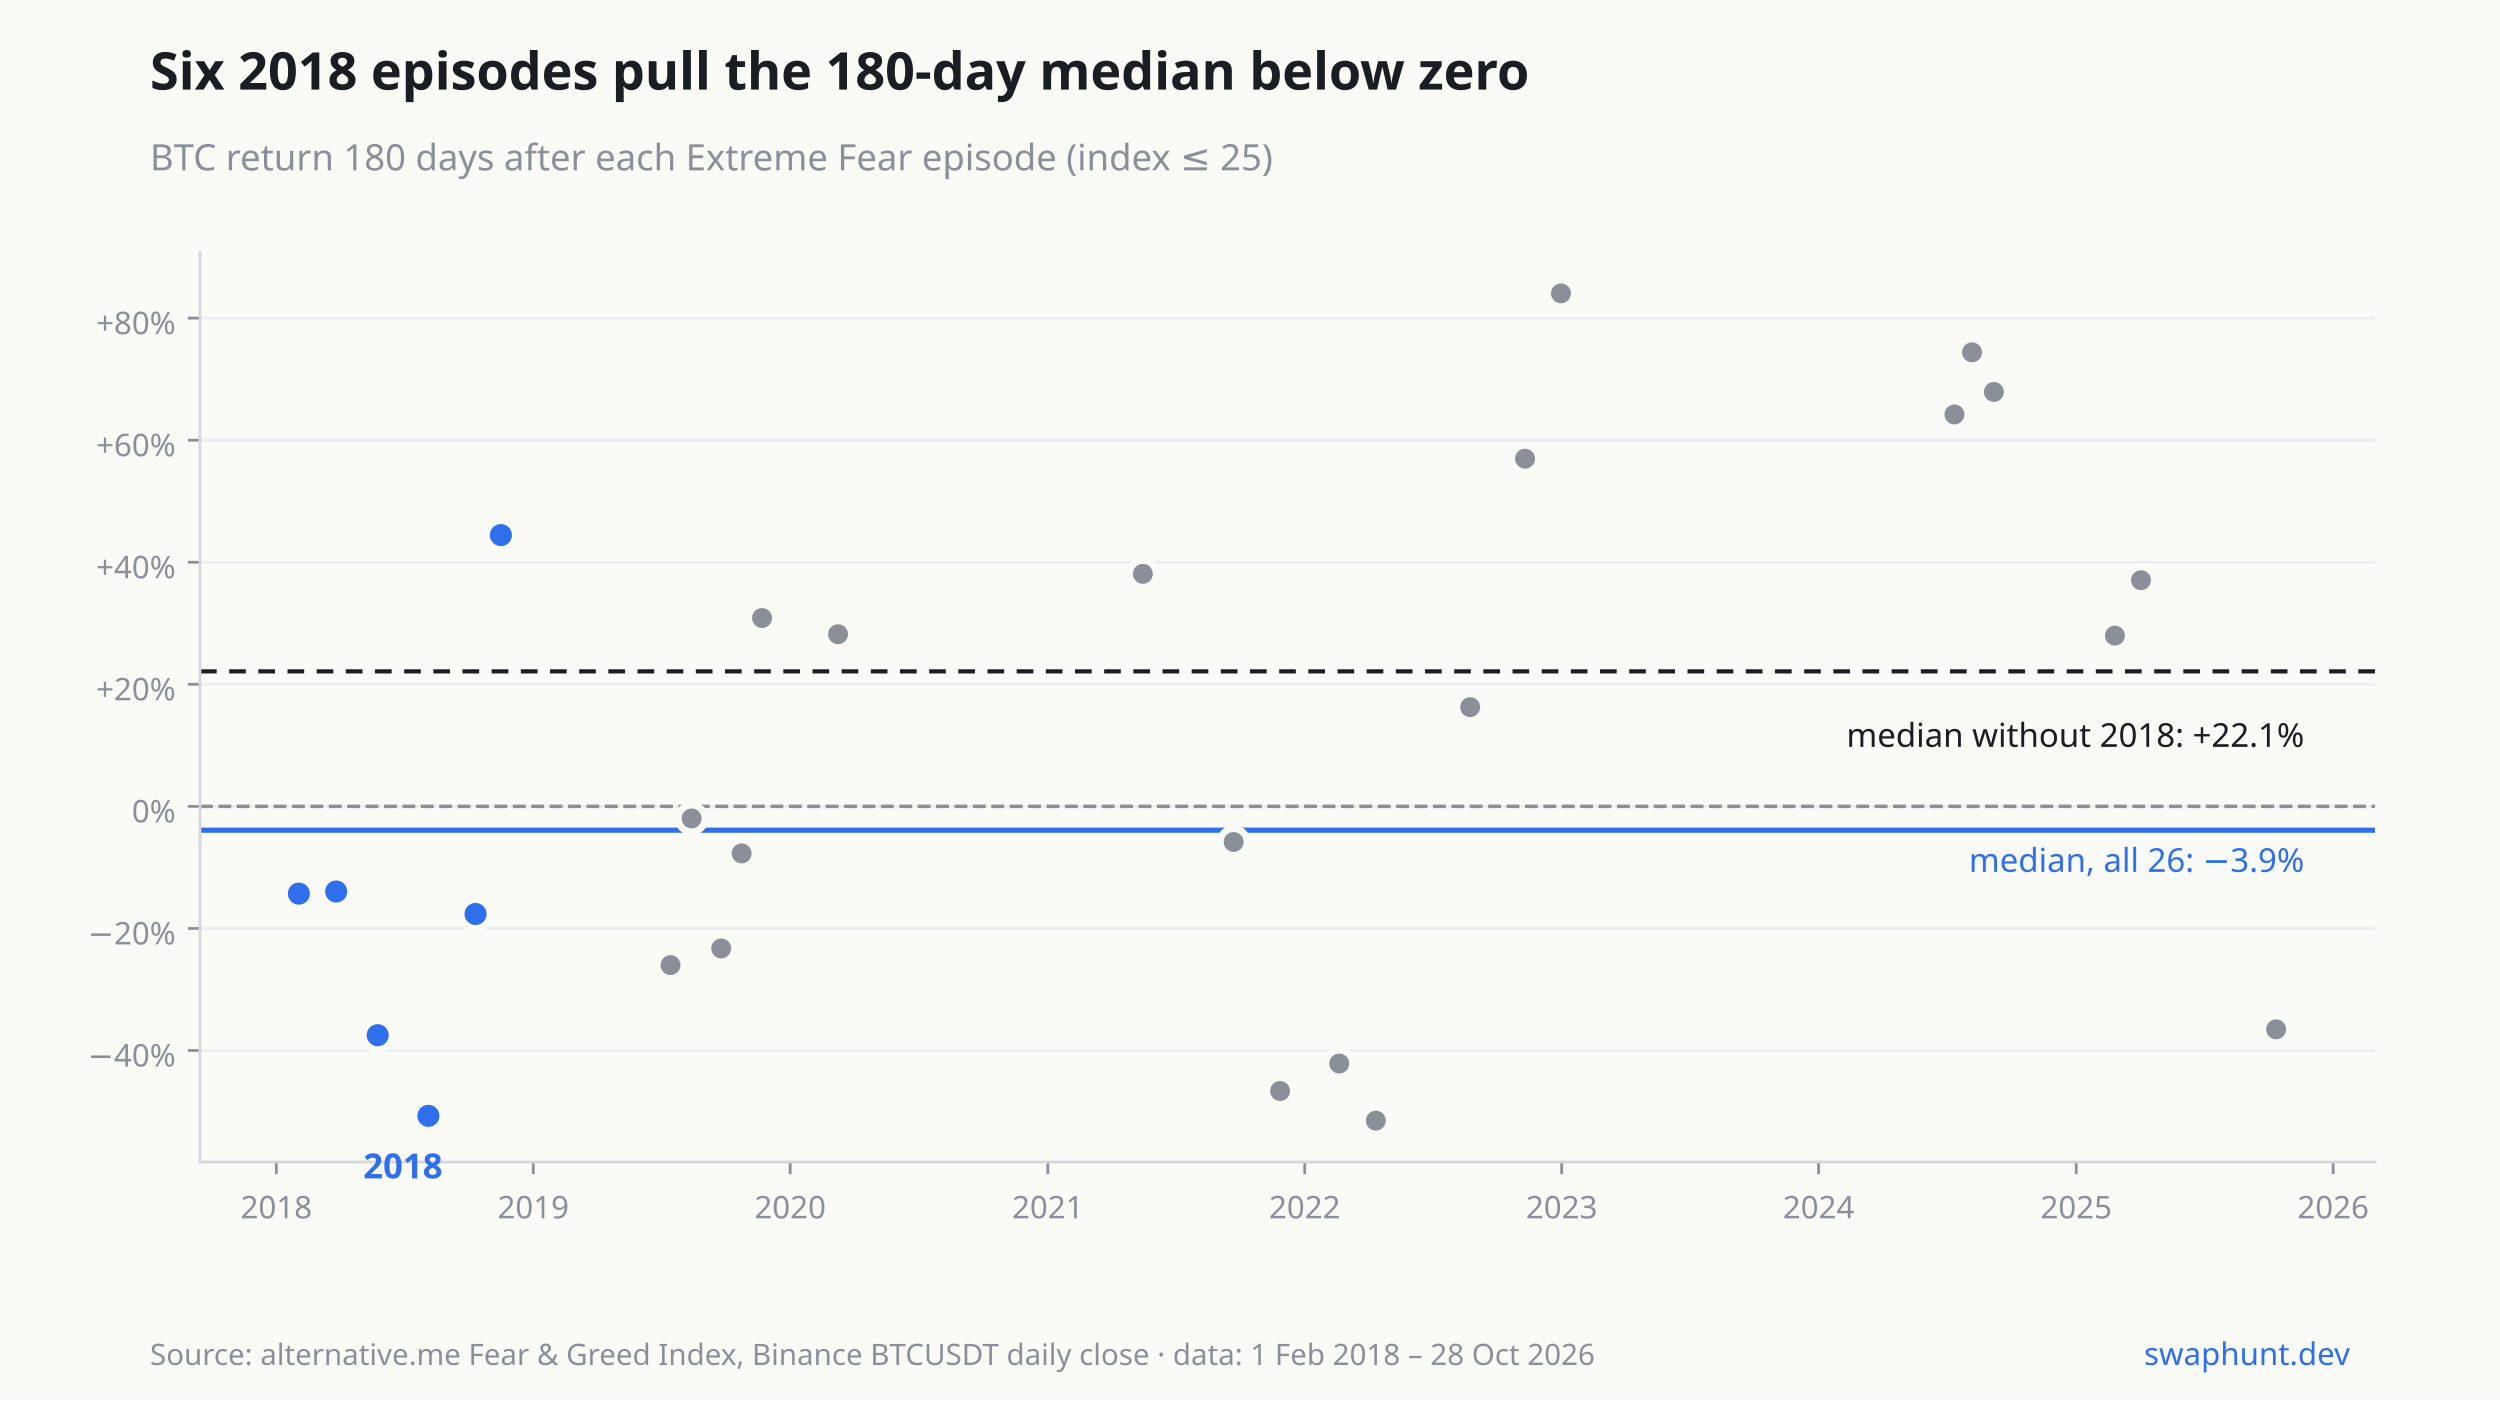
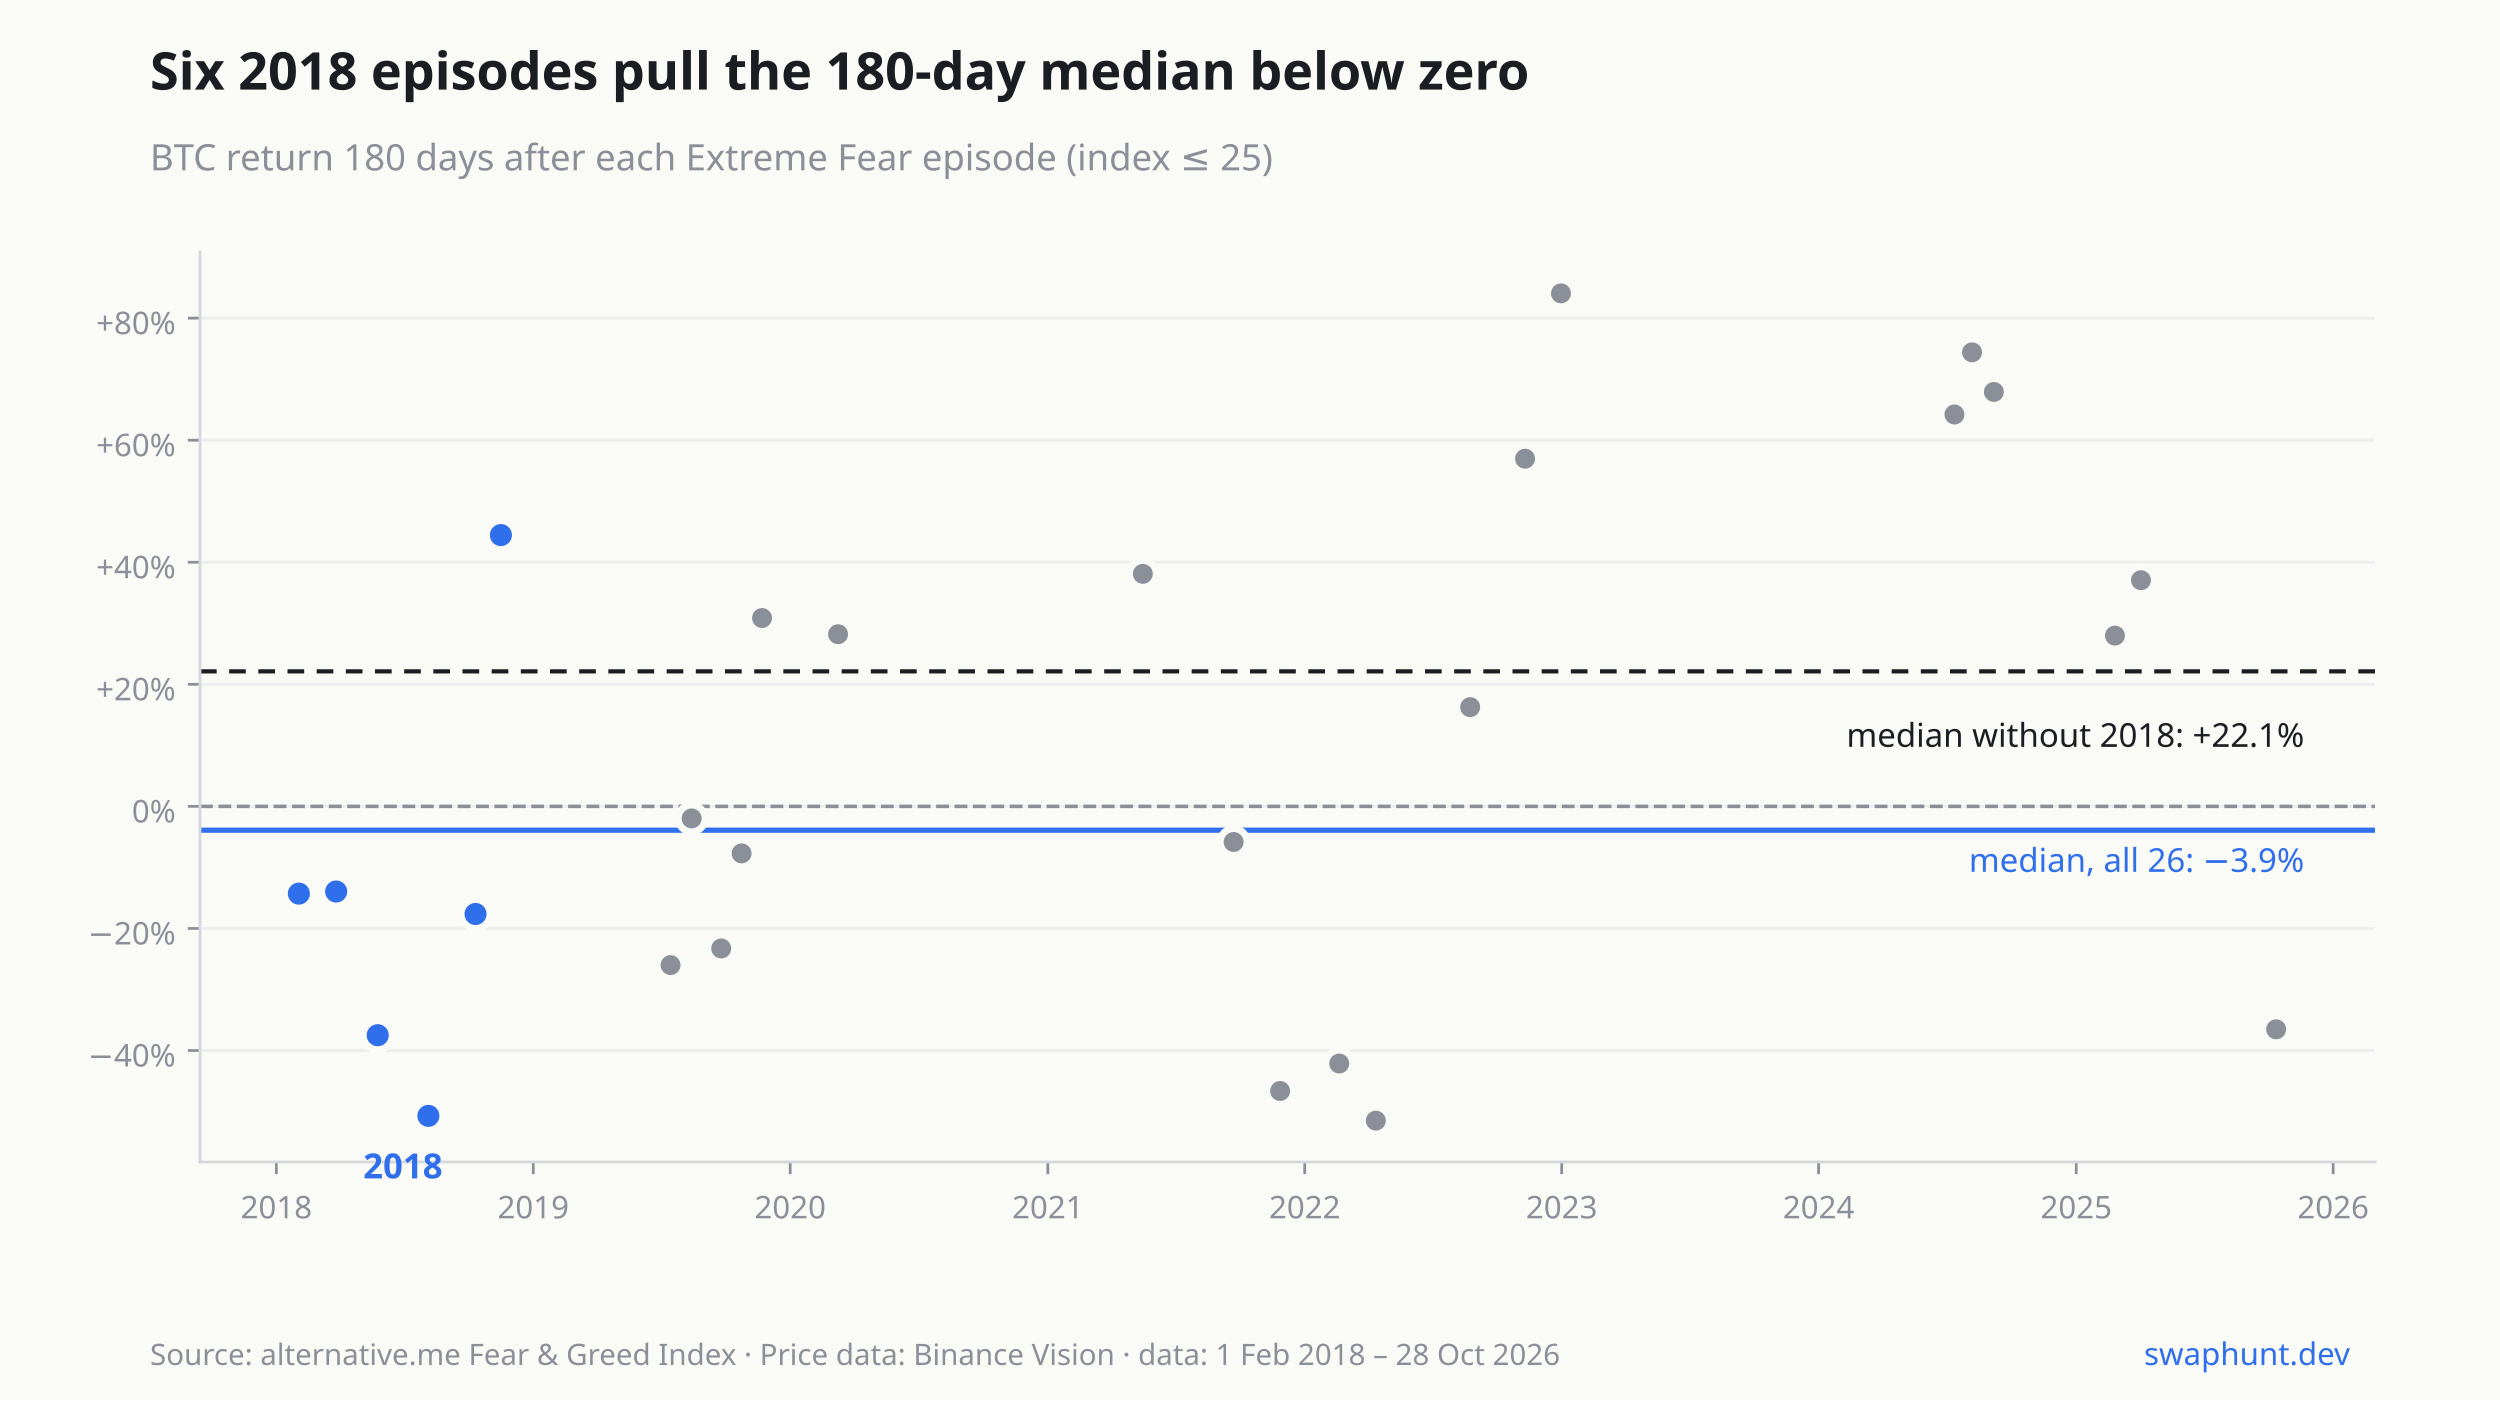
<svg xmlns="http://www.w3.org/2000/svg" xmlns:xlink="http://www.w3.org/1999/xlink" width="720pt" height="403.2pt" viewBox="0 0 720 403.2" version="1.1">
  <defs>
    <style type="text/css">*{stroke-linejoin: round; stroke-linecap: butt}</style>
  </defs>
  <g id="figure_1">
    <g id="patch_1">
      <path d="M 0 403.2  L 720 403.2  L 720 0  L 0 0  z " style="fill: #fafaf7" />
    </g>
    <g id="axes_1">
      <g id="patch_2">
        <path d="M 57.6 334.656  L 684 334.656  L 684 72.576  L 57.6 72.576  z " style="fill: #fafaf7" />
      </g>
      <g id="matplotlib.axis_1">
        <g id="xtick_1">
          <g id="line2d_1">
            <defs>
              <path id="m4e5997d812" d="M 0 0  L 0 3.5  " style="stroke: #8b8f98; stroke-width: 0.8" />
            </defs>
            <g>
              <use xlink:href="#m4e5997d812" x="79.586" y="334.656" style="fill: #8b8f98; stroke: #8b8f98; stroke-width: 0.8" />
            </g>
          </g>
          <g id="text_1">
            <text style="font-size: 9px; font-family: 'IBM Plex Mono'; text-anchor: middle; fill: #8b8f98" x="79.586" y="350.881" transform="rotate(-0 79.58553 350.881)">2018</text>
          </g>
        </g>
        <g id="xtick_2">
          <g id="line2d_2">
            <g>
              <use xlink:href="#m4e5997d812" x="153.58" y="334.656" style="fill: #8b8f98; stroke: #8b8f98; stroke-width: 0.8" />
            </g>
          </g>
          <g id="text_2">
            <text style="font-size: 9px; font-family: 'IBM Plex Mono'; text-anchor: middle; fill: #8b8f98" x="153.58" y="350.881" transform="rotate(-0 153.5802 350.881)">2019</text>
          </g>
        </g>
        <g id="xtick_3">
          <g id="line2d_3">
            <g>
              <use xlink:href="#m4e5997d812" x="227.575" y="334.656" style="fill: #8b8f98; stroke: #8b8f98; stroke-width: 0.8" />
            </g>
          </g>
          <g id="text_3">
            <text style="font-size: 9px; font-family: 'IBM Plex Mono'; text-anchor: middle; fill: #8b8f98" x="227.575" y="350.881" transform="rotate(-0 227.5748 350.881)">2020</text>
          </g>
        </g>
        <g id="xtick_4">
          <g id="line2d_4">
            <g>
              <use xlink:href="#m4e5997d812" x="301.772" y="334.656" style="fill: #8b8f98; stroke: #8b8f98; stroke-width: 0.8" />
            </g>
          </g>
          <g id="text_4">
            <text style="font-size: 9px; font-family: 'IBM Plex Mono'; text-anchor: middle; fill: #8b8f98" x="301.772" y="350.881" transform="rotate(-0 301.7721 350.881)">2021</text>
          </g>
        </g>
        <g id="xtick_5">
          <g id="line2d_5">
            <g>
              <use xlink:href="#m4e5997d812" x="375.767" y="334.656" style="fill: #8b8f98; stroke: #8b8f98; stroke-width: 0.8" />
            </g>
          </g>
          <g id="text_5">
            <text style="font-size: 9px; font-family: 'IBM Plex Mono'; text-anchor: middle; fill: #8b8f98" x="375.767" y="350.881" transform="rotate(-0 375.7668 350.881)">2022</text>
          </g>
        </g>
        <g id="xtick_6">
          <g id="line2d_6">
            <g>
              <use xlink:href="#m4e5997d812" x="449.761" y="334.656" style="fill: #8b8f98; stroke: #8b8f98; stroke-width: 0.8" />
            </g>
          </g>
          <g id="text_6">
            <text style="font-size: 9px; font-family: 'IBM Plex Mono'; text-anchor: middle; fill: #8b8f98" x="449.761" y="350.881" transform="rotate(-0 449.7614 350.881)">2023</text>
          </g>
        </g>
        <g id="xtick_7">
          <g id="line2d_7">
            <g>
              <use xlink:href="#m4e5997d812" x="523.756" y="334.656" style="fill: #8b8f98; stroke: #8b8f98; stroke-width: 0.8" />
            </g>
          </g>
          <g id="text_7">
            <text style="font-size: 9px; font-family: 'IBM Plex Mono'; text-anchor: middle; fill: #8b8f98" x="523.756" y="350.881" transform="rotate(-0 523.756 350.881)">2024</text>
          </g>
        </g>
        <g id="xtick_8">
          <g id="line2d_8">
            <g>
              <use xlink:href="#m4e5997d812" x="597.953" y="334.656" style="fill: #8b8f98; stroke: #8b8f98; stroke-width: 0.8" />
            </g>
          </g>
          <g id="text_8">
            <text style="font-size: 9px; font-family: 'IBM Plex Mono'; text-anchor: middle; fill: #8b8f98" x="597.953" y="350.881" transform="rotate(-0 597.9534 350.881)">2025</text>
          </g>
        </g>
        <g id="xtick_9">
          <g id="line2d_9">
            <g>
              <use xlink:href="#m4e5997d812" x="671.948" y="334.656" style="fill: #8b8f98; stroke: #8b8f98; stroke-width: 0.8" />
            </g>
          </g>
          <g id="text_9">
            <text style="font-size: 9px; font-family: 'IBM Plex Mono'; text-anchor: middle; fill: #8b8f98" x="671.948" y="350.881" transform="rotate(-0 671.948 350.881)">2026</text>
          </g>
        </g>
      </g>
      <g id="matplotlib.axis_2">
        <g id="ytick_1">
          <g id="line2d_10">
            <path d="M 57.6 302.542  L 684 302.542  " clip-path="url(#pfb3bc6729d)" style="fill: none; stroke: #ecedef; stroke-width: 0.8; stroke-linecap: square" />
          </g>
          <g id="line2d_11">
            <defs>
              <path id="mfffb9d94a4" d="M 0 0  L -3.5 0  " style="stroke: #8b8f98; stroke-width: 0.8" />
            </defs>
            <g>
              <use xlink:href="#mfffb9d94a4" x="57.6" y="302.542" style="fill: #8b8f98; stroke: #8b8f98; stroke-width: 0.8" />
            </g>
          </g>
          <g id="text_10">
            <text style="font-size: 9px; font-family: 'IBM Plex Mono'; text-anchor: end; fill: #8b8f98" x="50.6" y="307.154" transform="rotate(-0 50.6 307.154)">−40%</text>
          </g>
        </g>
        <g id="ytick_2">
          <g id="line2d_12">
            <path d="M 57.6 267.388  L 684 267.388  " clip-path="url(#pfb3bc6729d)" style="fill: none; stroke: #ecedef; stroke-width: 0.8; stroke-linecap: square" />
          </g>
          <g id="line2d_13">
            <g>
              <use xlink:href="#mfffb9d94a4" x="57.6" y="267.388" style="fill: #8b8f98; stroke: #8b8f98; stroke-width: 0.8" />
            </g>
          </g>
          <g id="text_11">
            <text style="font-size: 9px; font-family: 'IBM Plex Mono'; text-anchor: end; fill: #8b8f98" x="50.6" y="272" transform="rotate(-0 50.6 272.0001)">−20%</text>
          </g>
        </g>
        <g id="ytick_3">
          <g id="line2d_14">
            <path d="M 57.6 232.234  L 684 232.234  " clip-path="url(#pfb3bc6729d)" style="fill: none; stroke: #ecedef; stroke-width: 0.8; stroke-linecap: square" />
          </g>
          <g id="line2d_15">
            <g>
              <use xlink:href="#mfffb9d94a4" x="57.6" y="232.234" style="fill: #8b8f98; stroke: #8b8f98; stroke-width: 0.8" />
            </g>
          </g>
          <g id="text_12">
            <text style="font-size: 9px; font-family: 'IBM Plex Mono'; text-anchor: end; fill: #8b8f98" x="50.6" y="236.846" transform="rotate(-0 50.6 236.8463)">0%</text>
          </g>
        </g>
        <g id="ytick_4">
          <g id="line2d_16">
            <path d="M 57.6 197.08  L 684 197.08  " clip-path="url(#pfb3bc6729d)" style="fill: none; stroke: #ecedef; stroke-width: 0.8; stroke-linecap: square" />
          </g>
          <g id="line2d_17">
            <g>
              <use xlink:href="#mfffb9d94a4" x="57.6" y="197.08" style="fill: #8b8f98; stroke: #8b8f98; stroke-width: 0.8" />
            </g>
          </g>
          <g id="text_13">
            <text style="font-size: 9px; font-family: 'IBM Plex Mono'; text-anchor: end; fill: #8b8f98" x="50.6" y="201.692" transform="rotate(-0 50.6 201.6924)">+20%</text>
          </g>
        </g>
        <g id="ytick_5">
          <g id="line2d_18">
            <path d="M 57.6 161.926  L 684 161.926  " clip-path="url(#pfb3bc6729d)" style="fill: none; stroke: #ecedef; stroke-width: 0.8; stroke-linecap: square" />
          </g>
          <g id="line2d_19">
            <g>
              <use xlink:href="#mfffb9d94a4" x="57.6" y="161.926" style="fill: #8b8f98; stroke: #8b8f98; stroke-width: 0.8" />
            </g>
          </g>
          <g id="text_14">
            <text style="font-size: 9px; font-family: 'IBM Plex Mono'; text-anchor: end; fill: #8b8f98" x="50.6" y="166.539" transform="rotate(-0 50.6 166.5385)">+40%</text>
          </g>
        </g>
        <g id="ytick_6">
          <g id="line2d_20">
            <path d="M 57.6 126.772  L 684 126.772  " clip-path="url(#pfb3bc6729d)" style="fill: none; stroke: #ecedef; stroke-width: 0.8; stroke-linecap: square" />
          </g>
          <g id="line2d_21">
            <g>
              <use xlink:href="#mfffb9d94a4" x="57.6" y="126.772" style="fill: #8b8f98; stroke: #8b8f98; stroke-width: 0.8" />
            </g>
          </g>
          <g id="text_15">
            <text style="font-size: 9px; font-family: 'IBM Plex Mono'; text-anchor: end; fill: #8b8f98" x="50.6" y="131.385" transform="rotate(-0 50.6 131.3846)">+60%</text>
          </g>
        </g>
        <g id="ytick_7">
          <g id="line2d_22">
            <path d="M 57.6 91.618  L 684 91.618  " clip-path="url(#pfb3bc6729d)" style="fill: none; stroke: #ecedef; stroke-width: 0.8; stroke-linecap: square" />
          </g>
          <g id="line2d_23">
            <g>
              <use xlink:href="#mfffb9d94a4" x="57.6" y="91.618" style="fill: #8b8f98; stroke: #8b8f98; stroke-width: 0.8" />
            </g>
          </g>
          <g id="text_16">
            <text style="font-size: 9px; font-family: 'IBM Plex Mono'; text-anchor: end; fill: #8b8f98" x="50.6" y="96.231" transform="rotate(-0 50.6 96.23076)">+80%</text>
          </g>
        </g>
      </g>
      <g id="line2d_24">
        <path d="M 57.6 239.099  L 684 239.099  " clip-path="url(#pfb3bc6729d)" style="fill: none; stroke: #2f6feb; stroke-width: 1.5; stroke-linecap: square" />
      </g>
      <g id="line2d_25">
        <path d="M 57.6 193.355  L 684 193.355  " clip-path="url(#pfb3bc6729d)" style="fill: none; stroke-dasharray: 4.8,3.6; stroke-dashoffset: 0; stroke: #1a1d21; stroke-width: 1.2" />
      </g>
      <g id="line2d_26">
        <path d="M 57.6 232.234  L 684 232.234  " clip-path="url(#pfb3bc6729d)" style="fill: none; stroke-dasharray: 3.7,1.6; stroke-dashoffset: 0; stroke: #8b8f98" />
      </g>
      <g id="patch_3">
        <path d="M 57.6 334.656  L 57.6 72.576  " style="fill: none; stroke: #d6d7db; stroke-width: 0.8; stroke-linejoin: miter; stroke-linecap: square" />
      </g>
      <g id="patch_4">
        <path d="M 57.6 334.656  L 684 334.656  " style="fill: none; stroke: #d6d7db; stroke-width: 0.8; stroke-linejoin: miter; stroke-linecap: square" />
      </g>
      <g id="PathCollection_1">
        <defs>
          <path id="m9129c6e6ff" d="M 0 3.873  C 1.027 3.873 2.012 3.465 2.739 2.739  C 3.465 2.012 3.873 1.027 3.873 0  C 3.873 -1.027 3.465 -2.012 2.739 -2.739  C 2.012 -3.465 1.027 -3.873 0 -3.873  C -1.027 -3.873 -2.012 -3.465 -2.739 -2.739  C -3.465 -2.012 -3.873 -1.027 -3.873 0  C -3.873 1.027 -3.465 2.012 -2.739 2.739  C -2.012 3.465 -1.027 3.873 0 3.873  z " style="stroke: #fafaf7; stroke-width: 2" />
        </defs>
        <g clip-path="url(#pfb3bc6729d)">
          <use xlink:href="#m9129c6e6ff" x="193.112" y="277.944" style="fill: #8b8f98; stroke: #fafaf7; stroke-width: 2" />
          <use xlink:href="#m9129c6e6ff" x="199.193" y="235.706" style="fill: #8b8f98; stroke: #fafaf7; stroke-width: 2" />
          <use xlink:href="#m9129c6e6ff" x="207.708" y="273.158" style="fill: #8b8f98; stroke: #fafaf7; stroke-width: 2" />
          <use xlink:href="#m9129c6e6ff" x="213.587" y="245.775" style="fill: #8b8f98; stroke: #fafaf7; stroke-width: 2" />
          <use xlink:href="#m9129c6e6ff" x="219.466" y="177.986" style="fill: #8b8f98; stroke: #fafaf7; stroke-width: 2" />
          <use xlink:href="#m9129c6e6ff" x="241.36" y="182.654" style="fill: #8b8f98; stroke: #fafaf7; stroke-width: 2" />
          <use xlink:href="#m9129c6e6ff" x="329.14" y="165.264" style="fill: #8b8f98; stroke: #fafaf7; stroke-width: 2" />
          <use xlink:href="#m9129c6e6ff" x="355.292" y="242.492" style="fill: #8b8f98; stroke: #fafaf7; stroke-width: 2" />
          <use xlink:href="#m9129c6e6ff" x="368.671" y="314.206" style="fill: #8b8f98; stroke: #fafaf7; stroke-width: 2" />
          <use xlink:href="#m9129c6e6ff" x="385.7" y="306.297" style="fill: #8b8f98; stroke: #fafaf7; stroke-width: 2" />
          <use xlink:href="#m9129c6e6ff" x="396.242" y="322.743" style="fill: #8b8f98; stroke: #fafaf7; stroke-width: 2" />
          <use xlink:href="#m9129c6e6ff" x="423.407" y="203.656" style="fill: #8b8f98; stroke: #fafaf7; stroke-width: 2" />
          <use xlink:href="#m9129c6e6ff" x="439.22" y="132.1" style="fill: #8b8f98; stroke: #fafaf7; stroke-width: 2" />
          <use xlink:href="#m9129c6e6ff" x="449.559" y="84.489" style="fill: #8b8f98; stroke: #fafaf7; stroke-width: 2" />
          <use xlink:href="#m9129c6e6ff" x="562.882" y="119.369" style="fill: #8b8f98; stroke: #fafaf7; stroke-width: 2" />
          <use xlink:href="#m9129c6e6ff" x="567.95" y="101.467" style="fill: #8b8f98; stroke: #fafaf7; stroke-width: 2" />
          <use xlink:href="#m9129c6e6ff" x="574.235" y="112.879" style="fill: #8b8f98; stroke: #fafaf7; stroke-width: 2" />
          <use xlink:href="#m9129c6e6ff" x="609.103" y="183.053" style="fill: #8b8f98; stroke: #fafaf7; stroke-width: 2" />
          <use xlink:href="#m9129c6e6ff" x="616.604" y="167.1" style="fill: #8b8f98; stroke: #fafaf7; stroke-width: 2" />
          <use xlink:href="#m9129c6e6ff" x="655.527" y="296.445" style="fill: #8b8f98; stroke: #fafaf7; stroke-width: 2" />
        </g>
      </g>
      <g id="text_17">
        <text style="font-size: 9.5px; font-family: 'IBM Plex Mono'; text-anchor: end; fill: #2f6feb" x="663.636" y="251.099" transform="rotate(-0 663.6363 251.0991)">median, all 26: −3.9%</text>
      </g>
      <g id="text_18">
        <text style="font-size: 9.5px; font-family: 'IBM Plex Mono'; text-anchor: end; fill: #1a1d21" x="663.636" y="215.092" transform="rotate(-0 663.6363 215.092)">median without 2018: +22.1%</text>
      </g>
      <g id="text_19">
        <text style="font-weight: 600; font-size: 10px; font-family: 'IBM Plex Sans'; text-anchor: middle; fill: #2f6feb" x="116.042" y="339.37" transform="rotate(-0 116.0422 339.3703)">2018</text>
      </g>
      <g id="PathCollection_2">
        <defs>
          <path id="m6f6f377fc5" d="M 0 4.183  C 1.109 4.183 2.174 3.743 2.958 2.958  C 3.743 2.174 4.183 1.109 4.183 0  C 4.183 -1.109 3.743 -2.174 2.958 -2.958  C 2.174 -3.743 1.109 -4.183 0 -4.183  C -1.109 -4.183 -2.174 -3.743 -2.958 -2.958  C -3.743 -2.174 -4.183 -1.109 -4.183 0  C -4.183 1.109 -3.743 2.174 -2.958 2.958  C -2.174 3.743 -1.109 4.183 0 4.183  z " style="stroke: #fafaf7; stroke-width: 2" />
        </defs>
        <g clip-path="url(#pfb3bc6729d)">
          <use xlink:href="#m6f6f377fc5" x="86.073" y="257.361" style="fill: #2f6feb; stroke: #fafaf7; stroke-width: 2" />
          <use xlink:href="#m6f6f377fc5" x="96.817" y="256.754" style="fill: #2f6feb; stroke: #fafaf7; stroke-width: 2" />
          <use xlink:href="#m6f6f377fc5" x="108.778" y="298.137" style="fill: #2f6feb; stroke: #fafaf7; stroke-width: 2" />
          <use xlink:href="#m6f6f377fc5" x="123.374" y="321.37" style="fill: #2f6feb; stroke: #fafaf7; stroke-width: 2" />
          <use xlink:href="#m6f6f377fc5" x="136.957" y="263.231" style="fill: #2f6feb; stroke: #fafaf7; stroke-width: 2" />
          <use xlink:href="#m6f6f377fc5" x="144.255" y="154.108" style="fill: #2f6feb; stroke: #fafaf7; stroke-width: 2" />
        </g>
      </g>
    </g>
    <g id="text_20">
      <text style="font-weight: 600; font-size: 15px; font-family: 'IBM Plex Sans'; text-anchor: start; fill: #1a1d21" x="43.2" y="25.812" transform="rotate(-0 43.2 25.812)">Six 2018 episodes pull the 180-day median below zero</text>
    </g>
    <g id="text_21">
      <text style="font-size: 10.5px; font-family: 'IBM Plex Sans'; text-anchor: start; fill: #8b8f98" x="43.2" y="49.066" transform="rotate(-0 43.2 49.0665)">BTC return 180 days after each Extreme Fear episode (index ≤ 25)</text>
    </g>
    <g id="text_22">
-       <text style="font-size: 8.5px; font-family: 'IBM Plex Mono'; text-anchor: start; fill: #8b8f98" x="43.2" y="393.12" transform="rotate(-0 43.2 393.12)">Source: alternative.me Fear &amp; Greed Index, Binance BTCUSDT daily close · data: 1 Feb 2018 – 28 Oct 2026</text>
+       <text style="font-size: 8.5px; font-family: 'IBM Plex Mono'; text-anchor: start; fill: #8b8f98" x="43.2" y="393.12" transform="rotate(-0 43.2 393.12)">Source: alternative.me Fear &amp; Greed Index · Price data: Binance Vision · data: 1 Feb 2018 – 28 Oct 2026</text>
    </g>
    <g id="text_23">
      <text style="font-weight: 500; font-size: 9px; font-family: 'IBM Plex Mono'; text-anchor: end; fill: #2f6feb" x="676.8" y="393.12" transform="rotate(-0 676.8 393.12)">swaphunt.dev</text>
    </g>
  </g>
  <defs>
    <clipPath id="pfb3bc6729d">
      <rect x="57.6" y="72.576" width="626.4" height="262.08" />
    </clipPath>
  </defs>
</svg>
